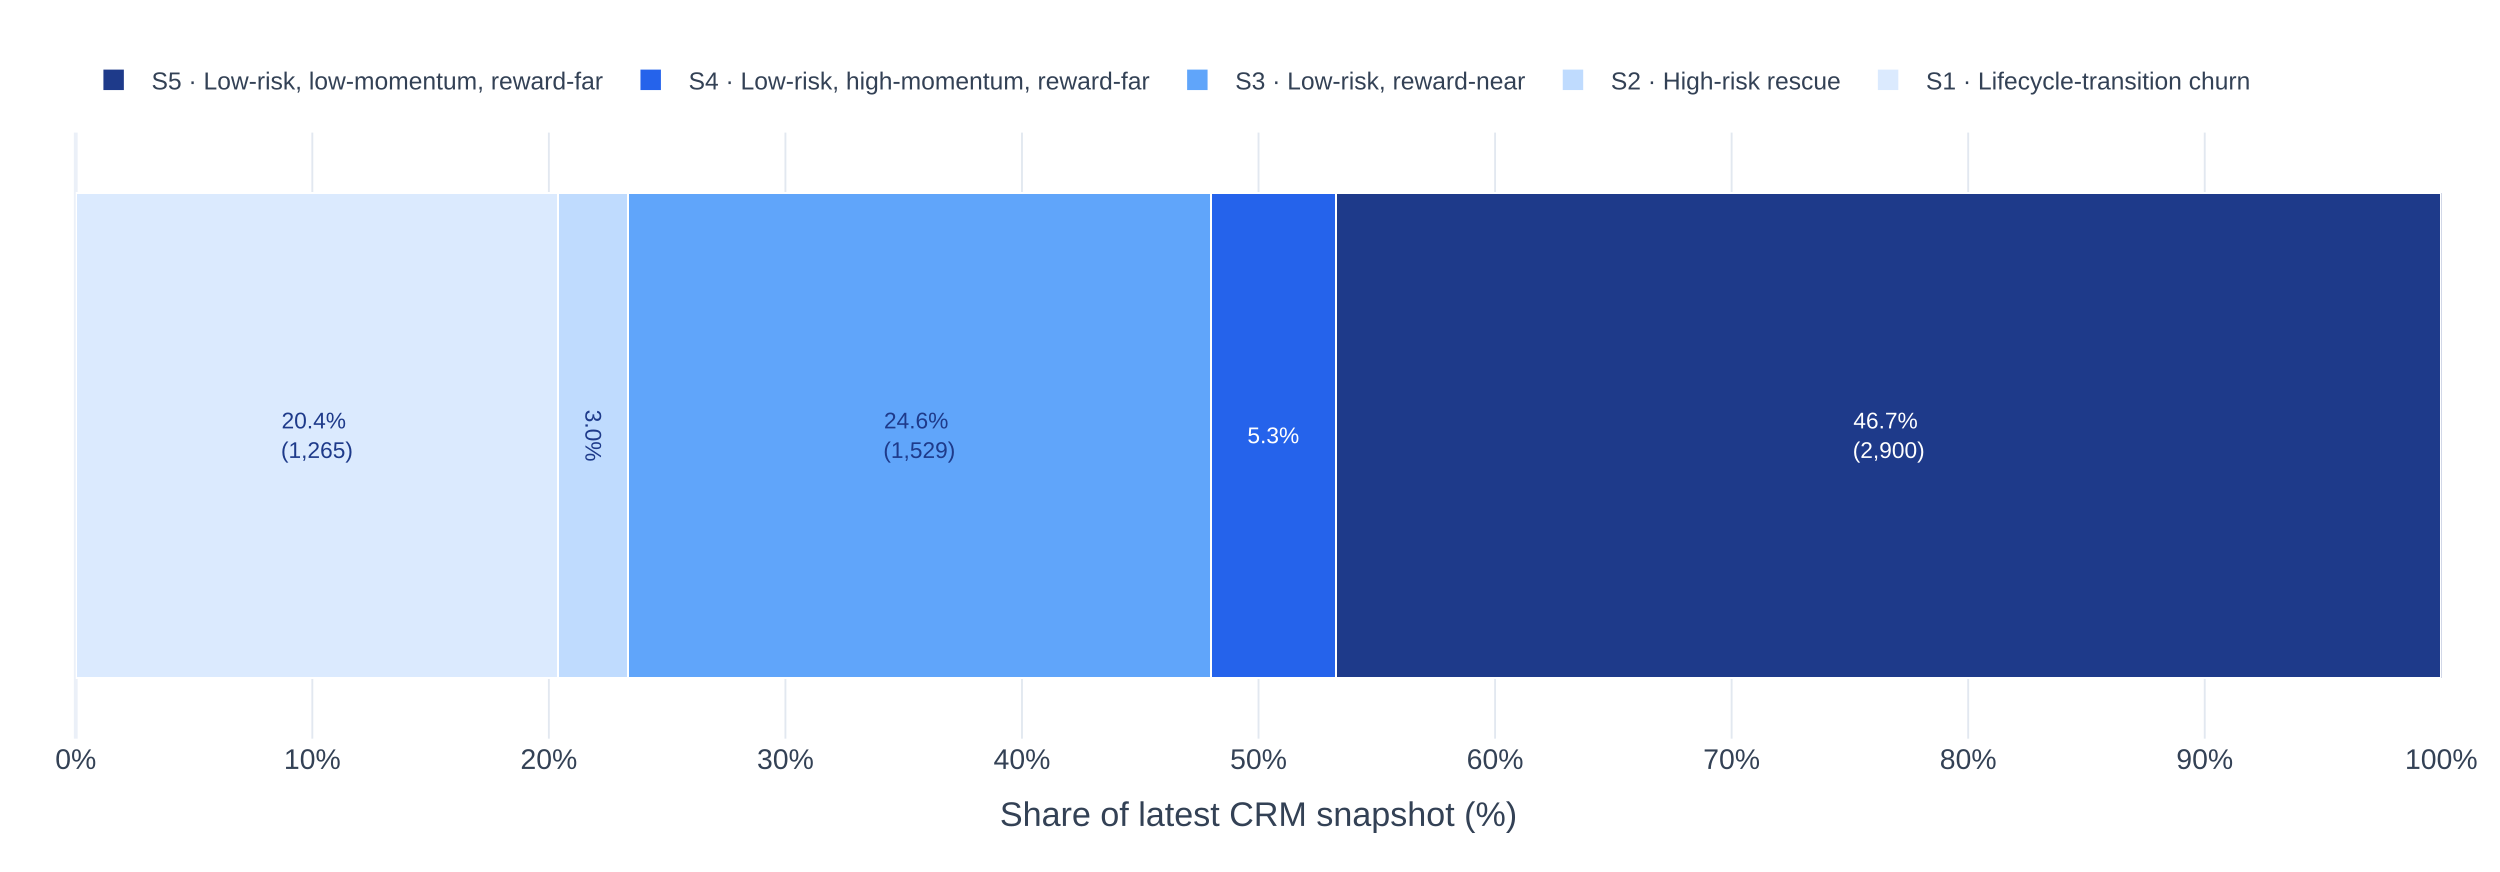
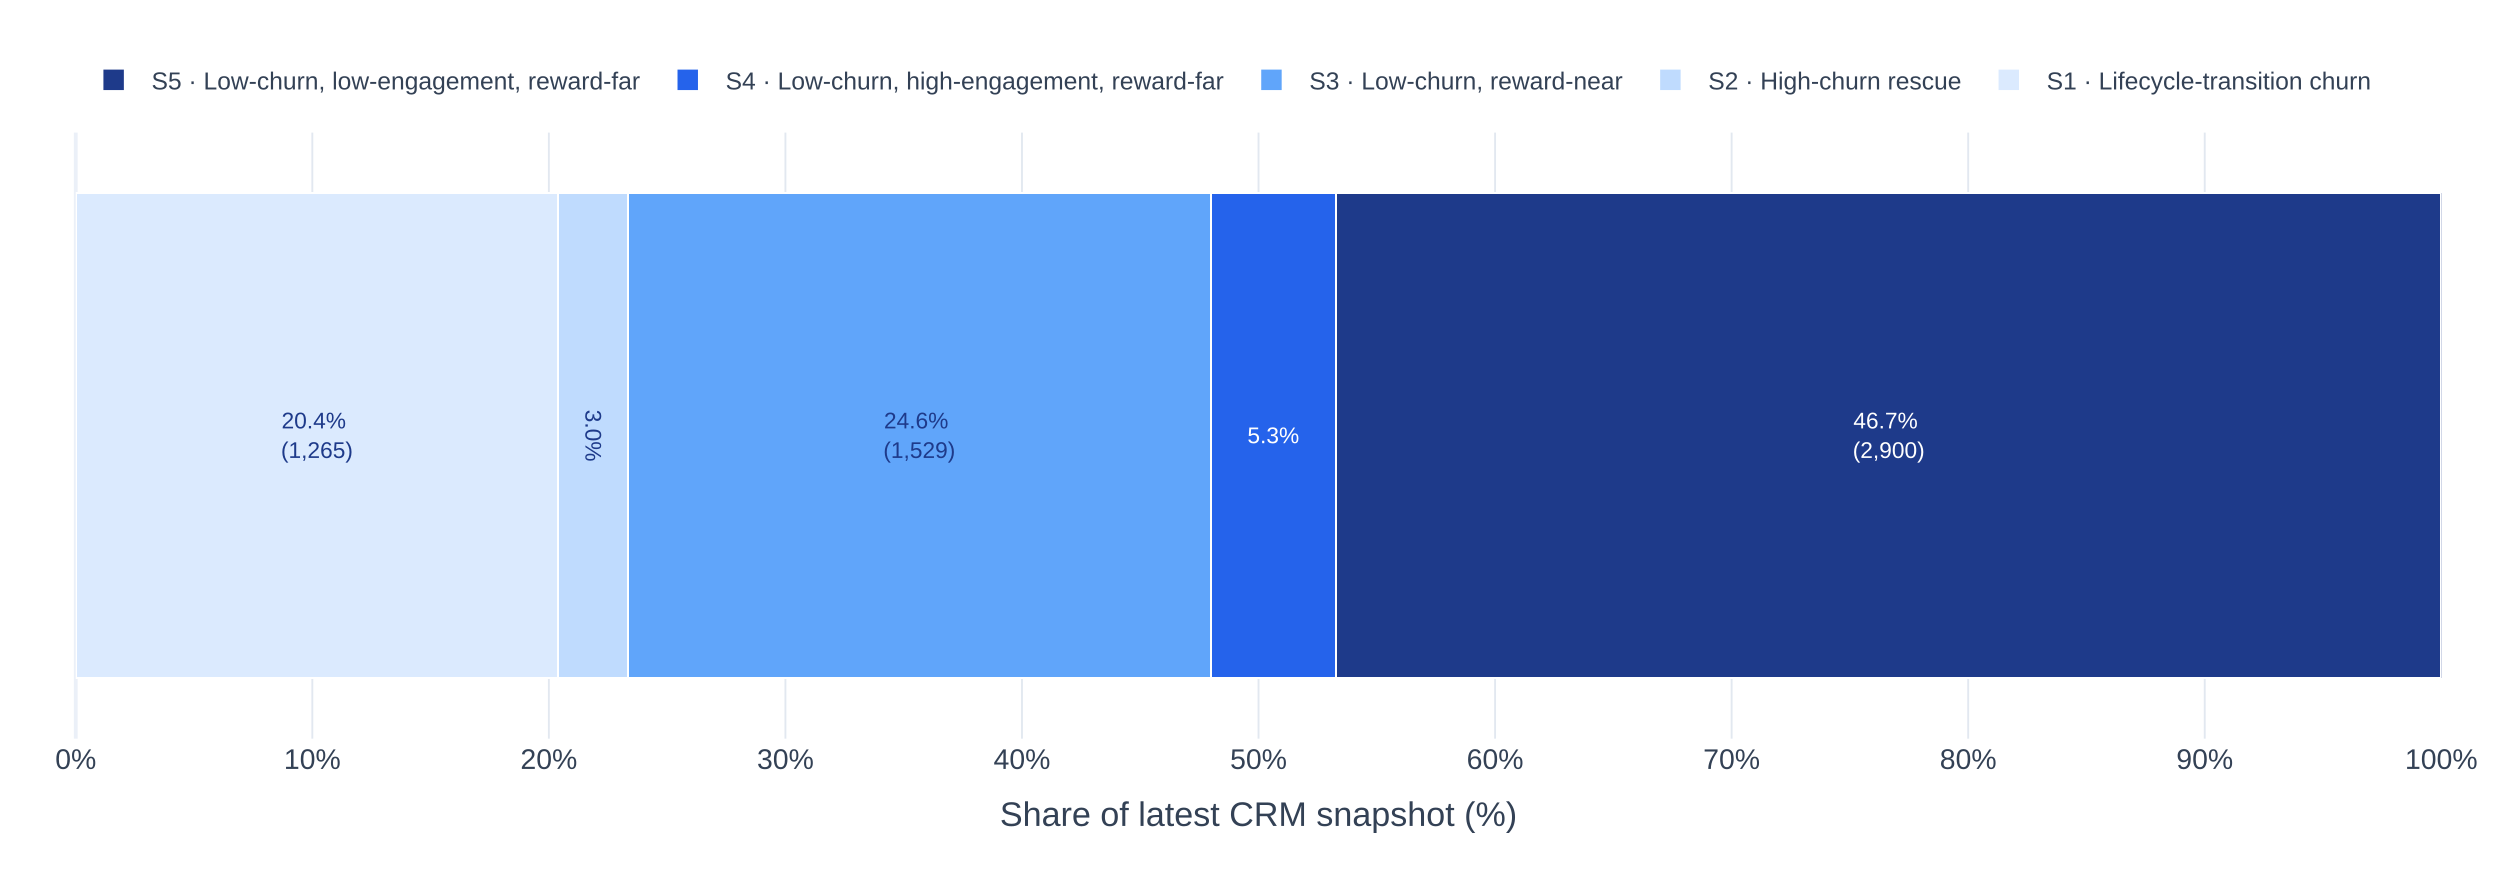
<svg xmlns="http://www.w3.org/2000/svg" class="main-svg" width="1320" height="460" style="" viewBox="0 0 1320 460">
-   <defs id="defs-895cc6">
+   <defs id="defs-0b2f20">
    <g class="clips">
-       <clipPath id="clip895cc6xyplot" class="plotclip">
+       <clipPath id="clip0b2f20xyplot" class="plotclip">
        <rect width="1249" height="320" />
      </clipPath>
-       <clipPath class="axesclip" id="clip895cc6x">
+       <clipPath class="axesclip" id="clip0b2f20x">
        <rect x="40" y="0" width="1249" height="460" />
      </clipPath>
-       <clipPath class="axesclip" id="clip895cc6y">
+       <clipPath class="axesclip" id="clip0b2f20y">
        <rect x="0" y="70" width="1320" height="320" />
      </clipPath>
-       <clipPath class="axesclip" id="clip895cc6xy">
+       <clipPath class="axesclip" id="clip0b2f20xy">
        <rect x="40" y="70" width="1249" height="320" />
      </clipPath>
    </g>
    <g class="gradients" />
    <g class="patterns" />
    <clipPath id="rounded-canvas-clip">
      <rect x="0" y="0" width="1320" height="460" rx="24" ry="24" />
    </clipPath>
  </defs>
  <g clip-path="url(#rounded-canvas-clip)">
    <rect x="0" y="0" width="1320" height="460" style="fill: rgb(255, 255, 255); fill-opacity: 1;" fill="rgb(255, 255, 255)" fill-opacity="1" rx="24" ry="24" />
    <g class="bglayer" />
    <g class="layer-below">
      <g class="imagelayer" />
      <g class="shapelayer" />
    </g>
    <g class="cartesianlayer">
      <g class="subplot xy">
        <g class="layer-subplot">
          <g class="shapelayer" />
          <g class="imagelayer" />
        </g>
        <g class="minor-gridlayer">
          <g class="x" />
          <g class="y" />
        </g>
        <g class="gridlayer">
          <g class="x">
            <path class="xgrid crisp" transform="translate(164.9,0)" d="M0,70v320" style="stroke: rgb(226, 232, 240); stroke-opacity: 1; stroke-width: 1px;" />
            <path class="xgrid crisp" transform="translate(289.8,0)" d="M0,70v320" style="stroke: rgb(226, 232, 240); stroke-opacity: 1; stroke-width: 1px;" />
            <path class="xgrid crisp" transform="translate(414.7,0)" d="M0,70v320" style="stroke: rgb(226, 232, 240); stroke-opacity: 1; stroke-width: 1px;" />
            <path class="xgrid crisp" transform="translate(539.6,0)" d="M0,70v320" style="stroke: rgb(226, 232, 240); stroke-opacity: 1; stroke-width: 1px;" />
            <path class="xgrid crisp" transform="translate(664.5,0)" d="M0,70v320" style="stroke: rgb(226, 232, 240); stroke-opacity: 1; stroke-width: 1px;" />
            <path class="xgrid crisp" transform="translate(789.4,0)" d="M0,70v320" style="stroke: rgb(226, 232, 240); stroke-opacity: 1; stroke-width: 1px;" />
            <path class="xgrid crisp" transform="translate(914.3,0)" d="M0,70v320" style="stroke: rgb(226, 232, 240); stroke-opacity: 1; stroke-width: 1px;" />
            <path class="xgrid crisp" transform="translate(1039.2,0)" d="M0,70v320" style="stroke: rgb(226, 232, 240); stroke-opacity: 1; stroke-width: 1px;" />
            <path class="xgrid crisp" transform="translate(1164.1,0)" d="M0,70v320" style="stroke: rgb(226, 232, 240); stroke-opacity: 1; stroke-width: 1px;" />
          </g>
          <g class="y" />
        </g>
        <g class="zerolinelayer">
          <path class="xzl zl crisp" transform="translate(40,0)" d="M0,70v320" style="stroke: rgb(235, 240, 248); stroke-opacity: 1; stroke-width: 2px;" />
        </g>
        <g class="layer-between">
          <g class="shapelayer" />
          <g class="imagelayer" />
        </g>
        <path class="xlines-below" />
        <path class="ylines-below" />
        <g class="overlines-below" />
        <g class="xaxislayer-below" />
        <g class="yaxislayer-below" />
        <g class="overaxes-below" />
        <g class="overplot">
-           <g class="xy" transform="translate(40,70)" clip-path="url(#clip895cc6xyplot)">
+           <g class="xy" transform="translate(40,70)" clip-path="url(#clip0b2f20xyplot)">
            <g class="barlayer mlayer">
              <g class="trace bars" shape-rendering="crispEdges" style="opacity: 1;">
                <g class="points">
                  <g class="point">
                    <path d="M0,288V32H254.67V288Z" style="vector-effect: none; opacity: 1; stroke-width: 1.2px; fill: rgb(219, 234, 254); fill-opacity: 1; stroke: rgb(255, 255, 255); stroke-opacity: 1;" />
                    <text class="bartext bartext-inside" text-anchor="middle" data-notex="1" x="0" y="0" style="font-family: Arial; font-size: 12px; fill: rgb(30, 58, 138); fill-opacity: 1; white-space: pre;" transform="translate(127.335,156.2002)">
                      <tspan class="line" dy="0em" x="0" y="0">20.4%</tspan>
                      <tspan class="line" dy="1.3em" x="0" y="0">(1,265)</tspan>
                    </text>
                  </g>
                </g>
              </g>
              <g class="trace bars" shape-rendering="crispEdges" style="opacity: 1;">
                <g class="points">
                  <g class="point">
                    <path d="M254.67,288V32H291.52V288Z" style="vector-effect: none; opacity: 1; stroke-width: 1.2px; fill: rgb(191, 219, 254); fill-opacity: 1; stroke: rgb(255, 255, 255); stroke-opacity: 1;" />
                    <text class="bartext bartext-inside" text-anchor="middle" data-notex="1" x="0" y="0" style="font-family: Arial; font-size: 12px; fill: rgb(30, 58, 138); fill-opacity: 1; white-space: pre;" transform="translate(273.095,164)rotate(90 0 -4)">3.0%</text>
                  </g>
                </g>
              </g>
              <g class="trace bars" shape-rendering="crispEdges" style="opacity: 1;">
                <g class="points">
                  <g class="point">
                    <path d="M291.52,288V32H599.27V288Z" style="vector-effect: none; opacity: 1; stroke-width: 1.2px; fill: rgb(96, 165, 250); fill-opacity: 1; stroke: rgb(255, 255, 255); stroke-opacity: 1;" />
                    <text class="bartext bartext-inside" text-anchor="middle" data-notex="1" x="0" y="0" style="font-family: Arial; font-size: 12px; fill: rgb(30, 58, 138); fill-opacity: 1; white-space: pre;" transform="translate(445.395,156.2002)">
                      <tspan class="line" dy="0em" x="0" y="0">24.6%</tspan>
                      <tspan class="line" dy="1.3em" x="0" y="0">(1,529)</tspan>
                    </text>
                  </g>
                </g>
              </g>
              <g class="trace bars" shape-rendering="crispEdges" style="opacity: 1;">
                <g class="points">
                  <g class="point">
                    <path d="M599.27,288V32H665.34V288Z" style="vector-effect: none; opacity: 1; stroke-width: 1.2px; fill: rgb(37, 99, 235); fill-opacity: 1; stroke: rgb(255, 255, 255); stroke-opacity: 1;" />
                    <text class="bartext bartext-inside" text-anchor="middle" data-notex="1" x="0" y="0" style="font-family: Arial; font-size: 12px; fill: rgb(255, 255, 255); fill-opacity: 1; white-space: pre;" transform="translate(632.305,164)">5.3%</text>
                  </g>
                </g>
              </g>
              <g class="trace bars" shape-rendering="crispEdges" style="opacity: 1;">
                <g class="points">
                  <g class="point">
                    <path d="M665.34,288V32H1249.12V288Z" style="vector-effect: none; opacity: 1; stroke-width: 1.2px; fill: rgb(30, 58, 138); fill-opacity: 1; stroke: rgb(255, 255, 255); stroke-opacity: 1;" />
                    <text class="bartext bartext-inside" text-anchor="middle" data-notex="1" x="0" y="0" style="font-family: Arial; font-size: 12px; fill: rgb(255, 255, 255); fill-opacity: 1; white-space: pre;" transform="translate(957.23,156.2002)">
                      <tspan class="line" dy="0em" x="0" y="0">46.7%</tspan>
                      <tspan class="line" dy="1.3em" x="0" y="0">(2,900)</tspan>
                    </text>
                  </g>
                </g>
              </g>
            </g>
          </g>
        </g>
        <g class="zerolinelayer-above" />
        <path class="xlines-above crisp" d="M0,0" style="fill: none;" />
        <path class="ylines-above crisp" d="M0,0" style="fill: none;" />
        <g class="overlines-above" />
        <g class="xaxislayer-above">
          <g class="xtick">
            <text text-anchor="middle" x="0" y="406" transform="translate(40,0)" style="font-family: Arial; font-size: 15px; fill: rgb(51, 65, 85); fill-opacity: 1; white-space: pre;">0%</text>
          </g>
          <g class="xtick">
            <text text-anchor="middle" x="0" y="406" style="font-family: Arial; font-size: 15px; fill: rgb(51, 65, 85); fill-opacity: 1; white-space: pre;" transform="translate(164.9,0)">10%</text>
          </g>
          <g class="xtick">
            <text text-anchor="middle" x="0" y="406" style="font-family: Arial; font-size: 15px; fill: rgb(51, 65, 85); fill-opacity: 1; white-space: pre;" transform="translate(289.8,0)">20%</text>
          </g>
          <g class="xtick">
            <text text-anchor="middle" x="0" y="406" style="font-family: Arial; font-size: 15px; fill: rgb(51, 65, 85); fill-opacity: 1; white-space: pre;" transform="translate(414.7,0)">30%</text>
          </g>
          <g class="xtick">
            <text text-anchor="middle" x="0" y="406" style="font-family: Arial; font-size: 15px; fill: rgb(51, 65, 85); fill-opacity: 1; white-space: pre;" transform="translate(539.6,0)">40%</text>
          </g>
          <g class="xtick">
            <text text-anchor="middle" x="0" y="406" style="font-family: Arial; font-size: 15px; fill: rgb(51, 65, 85); fill-opacity: 1; white-space: pre;" transform="translate(664.5,0)">50%</text>
          </g>
          <g class="xtick">
            <text text-anchor="middle" x="0" y="406" style="font-family: Arial; font-size: 15px; fill: rgb(51, 65, 85); fill-opacity: 1; white-space: pre;" transform="translate(789.4,0)">60%</text>
          </g>
          <g class="xtick">
            <text text-anchor="middle" x="0" y="406" style="font-family: Arial; font-size: 15px; fill: rgb(51, 65, 85); fill-opacity: 1; white-space: pre;" transform="translate(914.3,0)">70%</text>
          </g>
          <g class="xtick">
            <text text-anchor="middle" x="0" y="406" style="font-family: Arial; font-size: 15px; fill: rgb(51, 65, 85); fill-opacity: 1; white-space: pre;" transform="translate(1039.2,0)">80%</text>
          </g>
          <g class="xtick">
            <text text-anchor="middle" x="0" y="406" style="font-family: Arial; font-size: 15px; fill: rgb(51, 65, 85); fill-opacity: 1; white-space: pre;" transform="translate(1164.1,0)">90%</text>
          </g>
          <g class="xtick">
            <text text-anchor="middle" x="0" y="406" style="font-family: Arial; font-size: 15px; fill: rgb(51, 65, 85); fill-opacity: 1; white-space: pre;" transform="translate(1289,0)">100%</text>
          </g>
        </g>
        <g class="yaxislayer-above" />
        <g class="overaxes-above" />
      </g>
    </g>
    <g class="polarlayer" />
    <g class="smithlayer" />
    <g class="ternarylayer" />
    <g class="geolayer" />
    <g class="funnelarealayer" />
    <g class="pielayer" />
    <g class="iciclelayer" />
    <g class="treemaplayer" />
    <g class="sunburstlayer" />
    <g class="glimages" />
-     <defs id="topdefs-895cc6">
+     <defs id="topdefs-0b2f20">
      <g class="clips" />
-       <clipPath id="legend895cc6">
-         <rect width="1154" height="30" x="0" y="0" />
+       <clipPath id="legend0b2f20">
+         <rect width="1217" height="30" x="0" y="0" />
      </clipPath>
    </defs>
    <g class="layer-above">
      <g class="imagelayer" />
      <g class="shapelayer" />
    </g>
    <g class="infolayer">
      <g class="legend" pointer-events="all" transform="translate(40,27.2)">
-         <rect class="bg" shape-rendering="crispEdges" style="stroke: rgb(68, 68, 68); stroke-opacity: 1; fill: rgb(255, 255, 255); fill-opacity: 1; stroke-width: 0px;" width="1154" height="30" x="0" y="0" />
-         <g class="scrollbox" transform="" clip-path="url(#legend895cc6)">
+         <rect class="bg" shape-rendering="crispEdges" style="stroke: rgb(68, 68, 68); stroke-opacity: 1; fill: rgb(255, 255, 255); fill-opacity: 1; stroke-width: 0px;" width="1217" height="30" x="0" y="0" />
+         <g class="scrollbox" transform="" clip-path="url(#legend0b2f20)">
          <g class="groups">
            <g class="traces" transform="translate(0,14.95)" style="opacity: 1;">
-               <text class="legendtext" text-anchor="start" x="40" y="5.07" style="font-family: Arial; font-size: 13px; fill: rgb(51, 65, 85); fill-opacity: 1; white-space: pre;">S5 · Low-risk, low-momentum, reward-far</text>
+               <text class="legendtext" text-anchor="start" x="40" y="5.07" style="font-family: Arial; font-size: 13px; fill: rgb(51, 65, 85); fill-opacity: 1; white-space: pre;">S5 · Low-churn, low-engagement, reward-far</text>
              <g class="layers" style="opacity: 1;">
                <g class="legendfill" />
                <g class="legendlines" />
                <g class="legendsymbols">
                  <g class="legendpoints">
                    <path class="legendundefined" d="M6,6H-6V-6H6Z" transform="translate(20,0)" style="stroke-width: 1.2px; fill: rgb(30, 58, 138); fill-opacity: 1; stroke: rgb(255, 255, 255); stroke-opacity: 1;" />
                  </g>
                </g>
              </g>
-               <rect class="legendtoggle" x="0" y="-9.95" width="281.064" height="19.9" style="fill: rgb(0, 0, 0); fill-opacity: 0;" />
-             </g>
-             <g class="traces" transform="translate(283.5645,14.95)" style="opacity: 1;">
-               <text class="legendtext" text-anchor="start" x="40" y="5.07" style="font-family: Arial; font-size: 13px; fill: rgb(51, 65, 85); fill-opacity: 1; white-space: pre;">S4 · Low-risk, high-momentum, reward-far</text>
+               <rect class="legendtoggle" x="0" y="-9.95" width="300.627" height="19.9" style="fill: rgb(0, 0, 0); fill-opacity: 0;" />
+             </g>
+             <g class="traces" transform="translate(303.127,14.95)" style="opacity: 1;">
+               <text class="legendtext" text-anchor="start" x="40" y="5.07" style="font-family: Arial; font-size: 13px; fill: rgb(51, 65, 85); fill-opacity: 1; white-space: pre;">S4 · Low-churn, high-engagement, reward-far</text>
              <g class="layers" style="opacity: 1;">
                <g class="legendfill" />
                <g class="legendlines" />
                <g class="legendsymbols">
                  <g class="legendpoints">
                    <path class="legendundefined" d="M6,6H-6V-6H6Z" transform="translate(20,0)" style="stroke-width: 1.2px; fill: rgb(37, 99, 235); fill-opacity: 1; stroke: rgb(255, 255, 255); stroke-opacity: 1;" />
                  </g>
                </g>
              </g>
-               <rect class="legendtoggle" x="0" y="-9.95" width="286.136" height="19.9" style="fill: rgb(0, 0, 0); fill-opacity: 0;" />
-             </g>
-             <g class="traces" transform="translate(572.2002,14.95)" style="opacity: 1;">
-               <text class="legendtext" text-anchor="start" x="40" y="5.07" style="font-family: Arial; font-size: 13px; fill: rgb(51, 65, 85); fill-opacity: 1; white-space: pre;">S3 · Low-risk, reward-near</text>
+               <rect class="legendtoggle" x="0" y="-9.95" width="305.699" height="19.9" style="fill: rgb(0, 0, 0); fill-opacity: 0;" />
+             </g>
+             <g class="traces" transform="translate(611.3262,14.95)" style="opacity: 1;">
+               <text class="legendtext" text-anchor="start" x="40" y="5.07" style="font-family: Arial; font-size: 13px; fill: rgb(51, 65, 85); fill-opacity: 1; white-space: pre;">S3 · Low-churn, reward-near</text>
              <g class="layers" style="opacity: 1;">
                <g class="legendfill" />
                <g class="legendlines" />
                <g class="legendsymbols">
                  <g class="legendpoints">
                    <path class="legendundefined" d="M6,6H-6V-6H6Z" transform="translate(20,0)" style="stroke-width: 1.2px; fill: rgb(96, 165, 250); fill-opacity: 1; stroke: rgb(255, 255, 255); stroke-opacity: 1;" />
                  </g>
                </g>
              </g>
-               <rect class="legendtoggle" x="0" y="-9.95" width="195.834" height="19.9" style="fill: rgb(0, 0, 0); fill-opacity: 0;" />
-             </g>
-             <g class="traces" transform="translate(770.5342,14.95)" style="opacity: 1;">
-               <text class="legendtext" text-anchor="start" x="40" y="5.07" style="font-family: Arial; font-size: 13px; fill: rgb(51, 65, 85); fill-opacity: 1; white-space: pre;">S2 · High-risk rescue</text>
+               <rect class="legendtoggle" x="0" y="-9.95" width="208.136" height="19.9" style="fill: rgb(0, 0, 0); fill-opacity: 0;" />
+             </g>
+             <g class="traces" transform="translate(821.9619,14.95)" style="opacity: 1;">
+               <text class="legendtext" text-anchor="start" x="40" y="5.07" style="font-family: Arial; font-size: 13px; fill: rgb(51, 65, 85); fill-opacity: 1; white-space: pre;">S2 · High-churn rescue</text>
              <g class="layers" style="opacity: 1;">
                <g class="legendfill" />
                <g class="legendlines" />
                <g class="legendsymbols">
                  <g class="legendpoints">
                    <path class="legendundefined" d="M6,6H-6V-6H6Z" transform="translate(20,0)" style="stroke-width: 1.2px; fill: rgb(191, 219, 254); fill-opacity: 1; stroke: rgb(255, 255, 255); stroke-opacity: 1;" />
                  </g>
                </g>
              </g>
-               <rect class="legendtoggle" x="0" y="-9.95" width="163.875" height="19.9" style="fill: rgb(0, 0, 0); fill-opacity: 0;" />
-             </g>
-             <g class="traces" transform="translate(936.9092,14.95)" style="opacity: 1;">
+               <rect class="legendtoggle" x="0" y="-9.95" width="176.172" height="19.9" style="fill: rgb(0, 0, 0); fill-opacity: 0;" />
+             </g>
+             <g class="traces" transform="translate(1000.634,14.95)" style="opacity: 1;">
              <text class="legendtext" text-anchor="start" x="40" y="5.07" style="font-family: Arial; font-size: 13px; fill: rgb(51, 65, 85); fill-opacity: 1; white-space: pre;">S1 · Lifecycle-transition churn</text>
              <g class="layers" style="opacity: 1;">
                <g class="legendfill" />
                <g class="legendlines" />
                <g class="legendsymbols">
                  <g class="legendpoints">
                    <path class="legendundefined" d="M6,6H-6V-6H6Z" transform="translate(20,0)" style="stroke-width: 1.2px; fill: rgb(219, 234, 254); fill-opacity: 1; stroke: rgb(255, 255, 255); stroke-opacity: 1;" />
                  </g>
                </g>
              </g>
              <rect class="legendtoggle" x="0" y="-9.95" width="213.75" height="19.9" style="fill: rgb(0, 0, 0); fill-opacity: 0;" />
            </g>
          </g>
        </g>
        <rect class="scrollbar" rx="20" ry="3" width="0" height="0" style="fill: rgb(128, 139, 164); fill-opacity: 1;" x="0" y="0" />
      </g>
      <g class="g-gtitle" />
      <g class="g-xtitle">
        <text class="xtitle" x="664.5" y="436.1" text-anchor="middle" style="opacity: 1; font-family: Arial; font-size: 18px; fill: rgb(51, 65, 85); fill-opacity: 1; white-space: pre;">Share of latest CRM snapshot (%)</text>
      </g>
      <g class="g-ytitle" />
    </g>
  </g>
</svg>
